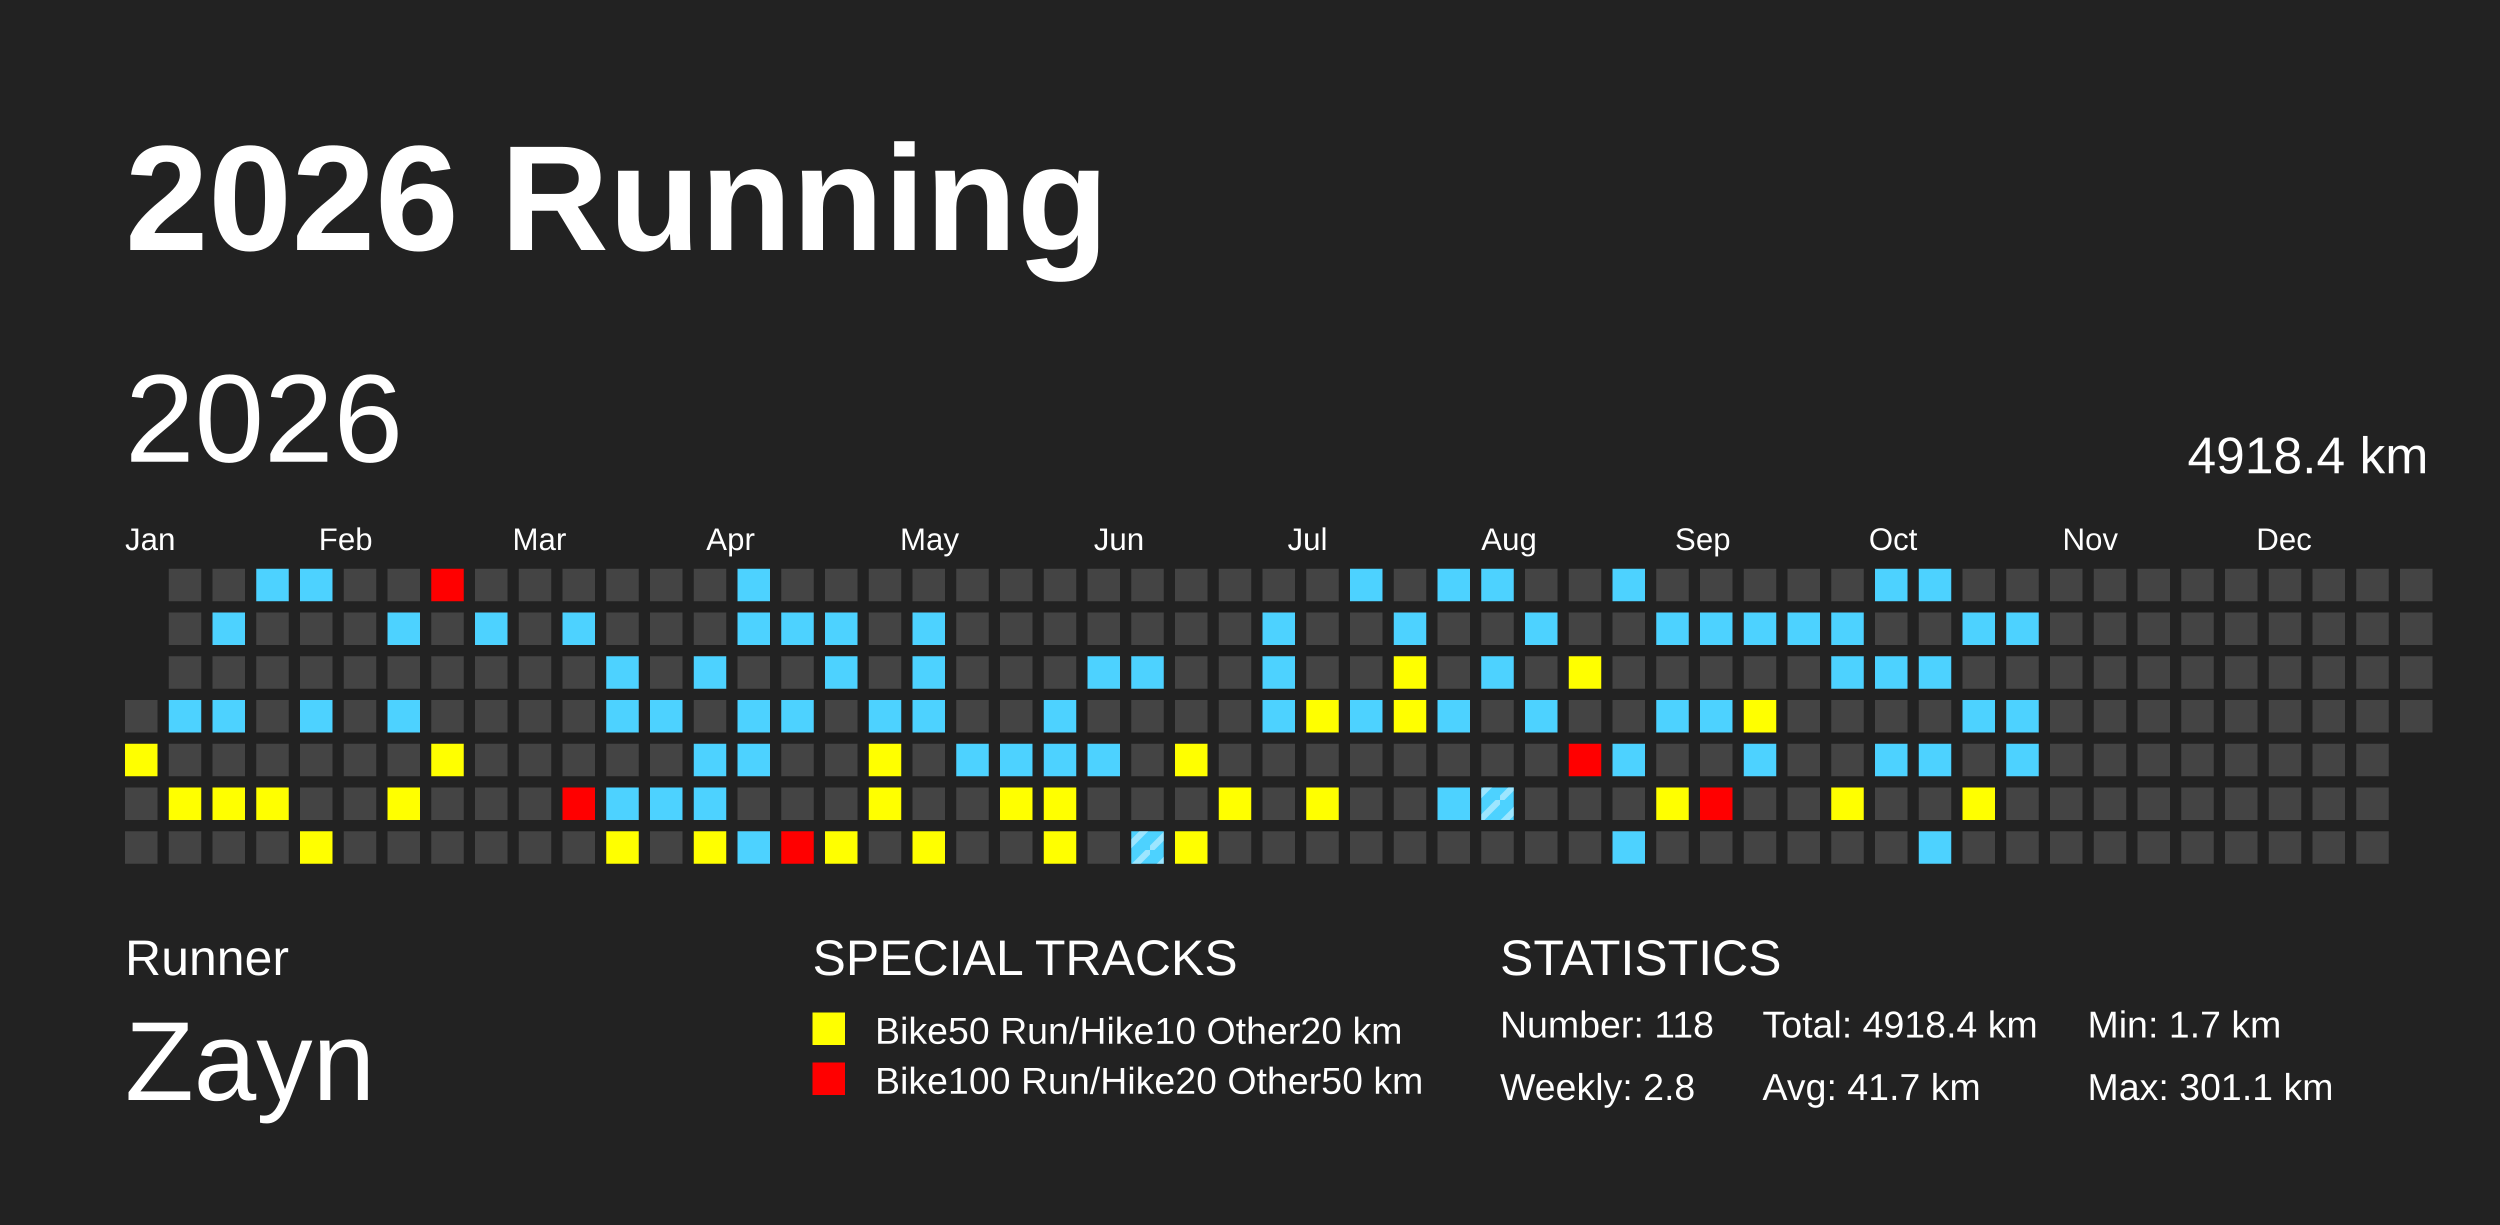
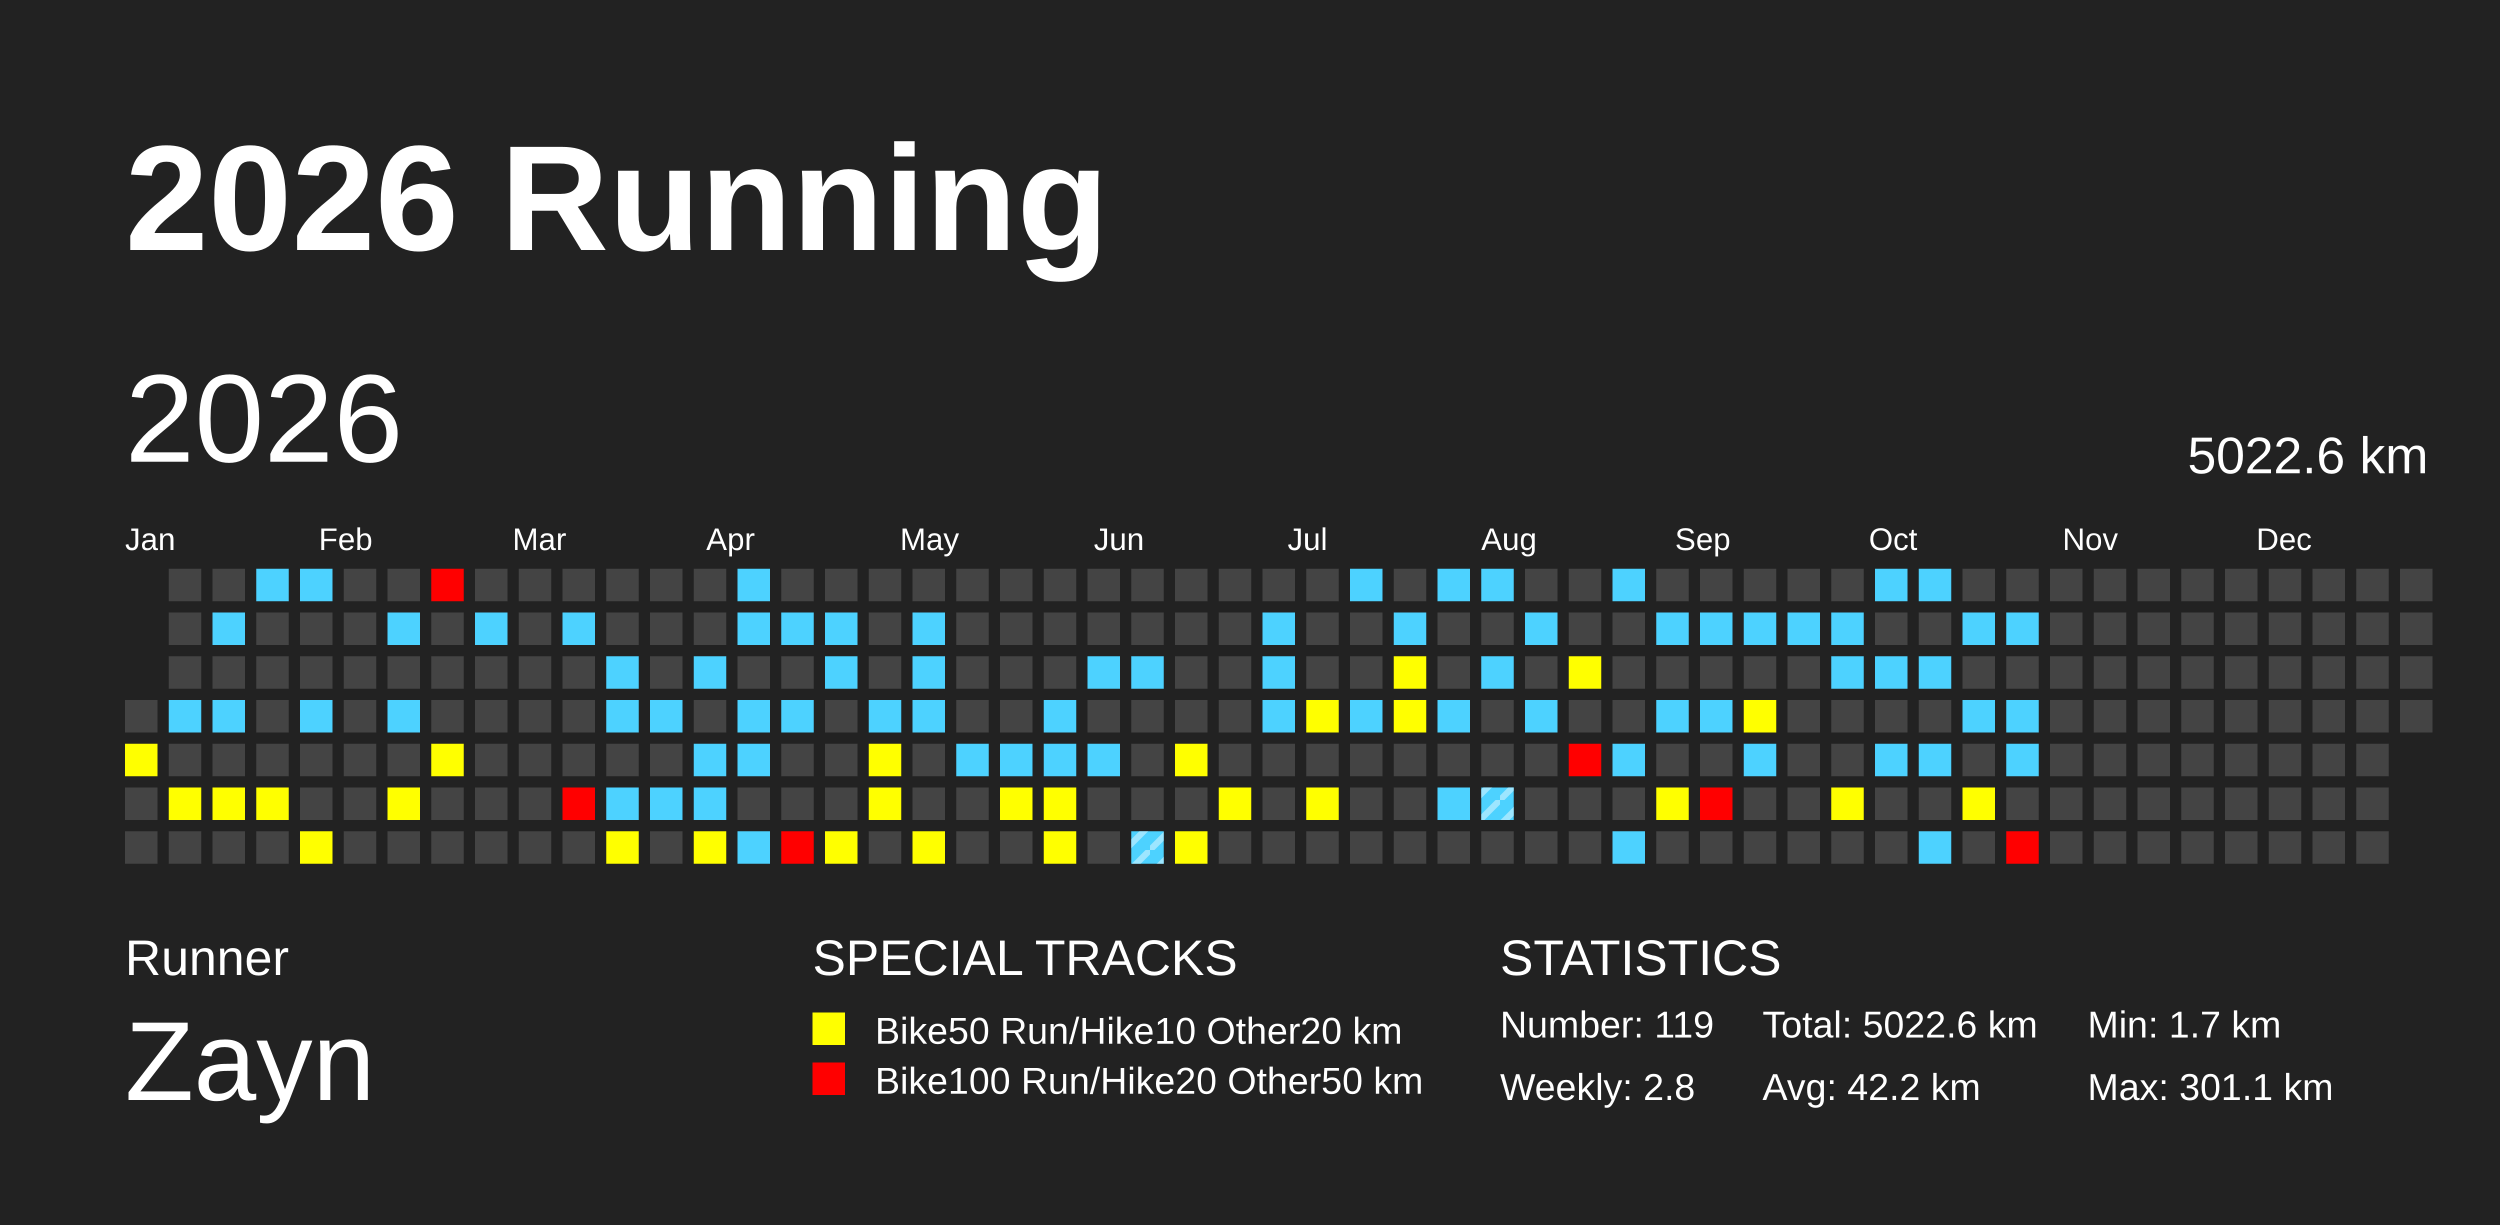
<svg xmlns="http://www.w3.org/2000/svg" baseProfile="full" height="98mm" version="1.1" viewBox="0,0,200,98" width="200mm">
  <defs>
    <pattern height="2" id="indoor-stripe" patternUnits="userSpaceOnUse" width="2">
      <line stroke="white" stroke-opacity="0.45" stroke-width="0.5" x1="0" x2="2" y1="2" y2="0" />
    </pattern>
  </defs>
  <rect fill="#222222" height="98" width="200" x="0" y="0" />
  <text fill="#FFFFFF" style="font-size:12px; font-family:Arial; font-weight:bold;" x="10" y="20">2026 Running</text>
  <text fill="#FFFFFF" style="font-size:4px; font-family:Arial" x="10" y="78">Runner</text>
  <text fill="#FFFFFF" style="font-size:9px; font-family:Arial" x="10" y="88">Zayn</text>
  <text fill="#FFFFFF" style="font-size:4px; font-family:Arial" x="65" y="78">SPECIAL TRACKS</text>
  <rect fill="yellow" height="2.6" width="2.6" x="65" y="81" />
  <text fill="#FFFFFF" style="font-size:3px; font-family:Arial" x="70" y="83.5">Bike50 Run/Hike10 Other20 km</text>
  <rect fill="red" height="2.6" width="2.6" x="65" y="85" />
  <text fill="#FFFFFF" style="font-size:3px; font-family:Arial" x="70" y="87.5">Bike100 Run/Hike20 Other50 km</text>
  <text fill="#FFFFFF" style="font-size:4px; font-family:Arial" x="120" y="78">STATISTICS</text>
-   <text fill="#FFFFFF" style="font-size:3px; font-family:Arial" x="120" y="83">Number: 118</text>
+   <text fill="#FFFFFF" style="font-size:3px; font-family:Arial" x="120" y="83">Number: 119</text>
  <text fill="#FFFFFF" style="font-size:3px; font-family:Arial" x="120" y="88">Weekly: 2.8</text>
-   <text fill="#FFFFFF" style="font-size:3px; font-family:Arial" x="141" y="83">Total: 4918.4 km</text>
-   <text fill="#FFFFFF" style="font-size:3px; font-family:Arial" x="141" y="88">Avg: 41.7 km</text>
+   <text fill="#FFFFFF" style="font-size:3px; font-family:Arial" x="141" y="83">Total: 5022.6 km</text>
+   <text fill="#FFFFFF" style="font-size:3px; font-family:Arial" x="141" y="88">Avg: 42.2 km</text>
  <text fill="#FFFFFF" style="font-size:3px; font-family:Arial" x="167" y="83">Min: 1.7 km</text>
  <text fill="#FFFFFF" style="font-size:3px; font-family:Arial" x="167" y="88">Max: 301.1 km</text>
  <text dominant-baseline="hanging" fill="#FFFFFF" style="font-size:10.0px; font-family:Arial;" x="10" y="30">2026</text>
-   <text dominant-baseline="hanging" fill="#FFFFFF" style="font-size:4.125px; font-family:Arial;" x="175" y="35">4918.4 km</text>
+   <text dominant-baseline="hanging" fill="#FFFFFF" style="font-size:4.125px; font-family:Arial;" x="175" y="35">5022.6 km</text>
  <text fill="#FFFFFF" style="font-size:2.5px; font-family:Arial" x="10.0" y="44">Jan</text>
  <text fill="#FFFFFF" style="font-size:2.5px; font-family:Arial" x="25.5" y="44">Feb</text>
  <text fill="#FFFFFF" style="font-size:2.5px; font-family:Arial" x="41.0" y="44">Mar</text>
  <text fill="#FFFFFF" style="font-size:2.5px; font-family:Arial" x="56.5" y="44">Apr</text>
  <text fill="#FFFFFF" style="font-size:2.5px; font-family:Arial" x="72.0" y="44">May</text>
  <text fill="#FFFFFF" style="font-size:2.5px; font-family:Arial" x="87.5" y="44">Jun</text>
  <text fill="#FFFFFF" style="font-size:2.5px; font-family:Arial" x="103.0" y="44">Jul</text>
  <text fill="#FFFFFF" style="font-size:2.5px; font-family:Arial" x="118.5" y="44">Aug</text>
  <text fill="#FFFFFF" style="font-size:2.5px; font-family:Arial" x="134.0" y="44">Sep</text>
  <text fill="#FFFFFF" style="font-size:2.5px; font-family:Arial" x="149.5" y="44">Oct</text>
  <text fill="#FFFFFF" style="font-size:2.5px; font-family:Arial" x="165.0" y="44">Nov</text>
  <text fill="#FFFFFF" style="font-size:2.5px; font-family:Arial" x="180.5" y="44">Dec</text>
  <rect fill="#444444" height="2.6" width="2.6" x="10.0" y="56.0" />
  <rect fill="yellow" height="2.6" width="2.6" x="10.0" y="59.5" />
  <rect fill="#444444" height="2.6" width="2.6" x="10.0" y="63.0" />
  <rect fill="#444444" height="2.6" width="2.6" x="10.0" y="66.5" />
  <rect fill="#444444" height="2.6" width="2.6" x="13.5" y="45.5" />
  <rect fill="#444444" height="2.6" width="2.6" x="13.5" y="49.0" />
  <rect fill="#444444" height="2.6" width="2.6" x="13.5" y="52.5" />
  <rect fill="#4dd2ff" height="2.6" width="2.6" x="13.5" y="56.0" />
  <rect fill="#444444" height="2.6" width="2.6" x="13.5" y="59.5" />
  <rect fill="yellow" height="2.6" width="2.6" x="13.5" y="63.0" />
  <rect fill="#444444" height="2.6" width="2.6" x="13.5" y="66.5" />
  <rect fill="#444444" height="2.6" width="2.6" x="17.0" y="45.5" />
  <rect fill="#4dd2ff" height="2.6" width="2.6" x="17.0" y="49.0" />
  <rect fill="#444444" height="2.6" width="2.6" x="17.0" y="52.5" />
  <rect fill="#4dd2ff" height="2.6" width="2.6" x="17.0" y="56.0" />
  <rect fill="#444444" height="2.6" width="2.6" x="17.0" y="59.5" />
  <rect fill="yellow" height="2.6" width="2.6" x="17.0" y="63.0" />
  <rect fill="#444444" height="2.6" width="2.6" x="17.0" y="66.5" />
  <rect fill="#4dd2ff" height="2.6" width="2.6" x="20.5" y="45.5" />
  <rect fill="#444444" height="2.6" width="2.6" x="20.5" y="49.0" />
  <rect fill="#444444" height="2.6" width="2.6" x="20.5" y="52.5" />
  <rect fill="#444444" height="2.6" width="2.6" x="20.5" y="56.0" />
  <rect fill="#444444" height="2.6" width="2.6" x="20.5" y="59.5" />
  <rect fill="yellow" height="2.6" width="2.6" x="20.5" y="63.0" />
  <rect fill="#444444" height="2.6" width="2.6" x="20.5" y="66.5" />
  <rect fill="#4dd2ff" height="2.6" width="2.6" x="24.0" y="45.5" />
  <rect fill="#444444" height="2.6" width="2.6" x="24.0" y="49.0" />
  <rect fill="#444444" height="2.6" width="2.6" x="24.0" y="52.5" />
  <rect fill="#4dd2ff" height="2.6" width="2.6" x="24.0" y="56.0" />
  <rect fill="#444444" height="2.6" width="2.6" x="24.0" y="59.5" />
  <rect fill="#444444" height="2.6" width="2.6" x="24.0" y="63.0" />
  <rect fill="yellow" height="2.6" width="2.6" x="24.0" y="66.5" />
  <rect fill="#444444" height="2.6" width="2.6" x="27.5" y="45.5" />
  <rect fill="#444444" height="2.6" width="2.6" x="27.5" y="49.0" />
  <rect fill="#444444" height="2.6" width="2.6" x="27.5" y="52.5" />
  <rect fill="#444444" height="2.6" width="2.6" x="27.5" y="56.0" />
  <rect fill="#444444" height="2.6" width="2.6" x="27.5" y="59.5" />
  <rect fill="#444444" height="2.6" width="2.6" x="27.5" y="63.0" />
  <rect fill="#444444" height="2.6" width="2.6" x="27.5" y="66.5" />
  <rect fill="#444444" height="2.6" width="2.6" x="31.0" y="45.5" />
  <rect fill="#4dd2ff" height="2.6" width="2.6" x="31.0" y="49.0" />
  <rect fill="#444444" height="2.6" width="2.6" x="31.0" y="52.5" />
  <rect fill="#4dd2ff" height="2.6" width="2.6" x="31.0" y="56.0" />
  <rect fill="#444444" height="2.6" width="2.6" x="31.0" y="59.5" />
  <rect fill="yellow" height="2.6" width="2.6" x="31.0" y="63.0" />
  <rect fill="#444444" height="2.6" width="2.6" x="31.0" y="66.5" />
  <rect fill="red" height="2.6" width="2.6" x="34.5" y="45.5" />
  <rect fill="#444444" height="2.6" width="2.6" x="34.5" y="49.0" />
  <rect fill="#444444" height="2.6" width="2.6" x="34.5" y="52.5" />
  <rect fill="#444444" height="2.6" width="2.6" x="34.5" y="56.0" />
  <rect fill="yellow" height="2.6" width="2.6" x="34.5" y="59.5" />
  <rect fill="#444444" height="2.6" width="2.6" x="34.5" y="63.0" />
  <rect fill="#444444" height="2.6" width="2.6" x="34.5" y="66.5" />
  <rect fill="#444444" height="2.6" width="2.6" x="38.0" y="45.5" />
  <rect fill="#4dd2ff" height="2.6" width="2.6" x="38.0" y="49.0" />
  <rect fill="#444444" height="2.6" width="2.6" x="38.0" y="52.5" />
  <rect fill="#444444" height="2.6" width="2.6" x="38.0" y="56.0" />
  <rect fill="#444444" height="2.6" width="2.6" x="38.0" y="59.5" />
  <rect fill="#444444" height="2.6" width="2.6" x="38.0" y="63.0" />
  <rect fill="#444444" height="2.6" width="2.6" x="38.0" y="66.5" />
  <rect fill="#444444" height="2.6" width="2.6" x="41.5" y="45.5" />
  <rect fill="#444444" height="2.6" width="2.6" x="41.5" y="49.0" />
  <rect fill="#444444" height="2.6" width="2.6" x="41.5" y="52.5" />
  <rect fill="#444444" height="2.6" width="2.6" x="41.5" y="56.0" />
  <rect fill="#444444" height="2.6" width="2.6" x="41.5" y="59.5" />
  <rect fill="#444444" height="2.6" width="2.6" x="41.5" y="63.0" />
  <rect fill="#444444" height="2.6" width="2.6" x="41.5" y="66.5" />
  <rect fill="#444444" height="2.6" width="2.6" x="45.0" y="45.5" />
  <rect fill="#4dd2ff" height="2.6" width="2.6" x="45.0" y="49.0" />
  <rect fill="#444444" height="2.6" width="2.6" x="45.0" y="52.5" />
  <rect fill="#444444" height="2.6" width="2.6" x="45.0" y="56.0" />
  <rect fill="#444444" height="2.6" width="2.6" x="45.0" y="59.5" />
  <rect fill="red" height="2.6" width="2.6" x="45.0" y="63.0" />
  <rect fill="#444444" height="2.6" width="2.6" x="45.0" y="66.5" />
  <rect fill="#444444" height="2.6" width="2.6" x="48.5" y="45.5" />
  <rect fill="#444444" height="2.6" width="2.6" x="48.5" y="49.0" />
  <rect fill="#4dd2ff" height="2.6" width="2.6" x="48.5" y="52.5" />
  <rect fill="#4dd2ff" height="2.6" width="2.6" x="48.5" y="56.0" />
  <rect fill="#444444" height="2.6" width="2.6" x="48.5" y="59.5" />
  <rect fill="#4dd2ff" height="2.6" width="2.6" x="48.5" y="63.0" />
  <rect fill="yellow" height="2.6" width="2.6" x="48.5" y="66.5" />
  <rect fill="#444444" height="2.6" width="2.6" x="52.0" y="45.5" />
  <rect fill="#444444" height="2.6" width="2.6" x="52.0" y="49.0" />
  <rect fill="#444444" height="2.6" width="2.6" x="52.0" y="52.5" />
  <rect fill="#4dd2ff" height="2.6" width="2.6" x="52.0" y="56.0" />
  <rect fill="#444444" height="2.6" width="2.6" x="52.0" y="59.5" />
  <rect fill="#4dd2ff" height="2.6" width="2.6" x="52.0" y="63.0" />
  <rect fill="#444444" height="2.6" width="2.6" x="52.0" y="66.5" />
  <rect fill="#444444" height="2.6" width="2.6" x="55.5" y="45.5" />
  <rect fill="#444444" height="2.6" width="2.6" x="55.5" y="49.0" />
  <rect fill="#4dd2ff" height="2.6" width="2.6" x="55.5" y="52.5" />
  <rect fill="#444444" height="2.6" width="2.6" x="55.5" y="56.0" />
  <rect fill="#4dd2ff" height="2.6" width="2.6" x="55.5" y="59.5" />
  <rect fill="#4dd2ff" height="2.6" width="2.6" x="55.5" y="63.0" />
  <rect fill="yellow" height="2.6" width="2.6" x="55.5" y="66.5" />
  <rect fill="#4dd2ff" height="2.6" width="2.6" x="59.0" y="45.5" />
  <rect fill="#4dd2ff" height="2.6" width="2.6" x="59.0" y="49.0" />
  <rect fill="#444444" height="2.6" width="2.6" x="59.0" y="52.5" />
  <rect fill="#4dd2ff" height="2.6" width="2.6" x="59.0" y="56.0" />
  <rect fill="#4dd2ff" height="2.6" width="2.6" x="59.0" y="59.5" />
  <rect fill="#444444" height="2.6" width="2.6" x="59.0" y="63.0" />
  <rect fill="#4dd2ff" height="2.6" width="2.6" x="59.0" y="66.5" />
  <rect fill="#444444" height="2.6" width="2.6" x="62.5" y="45.5" />
  <rect fill="#4dd2ff" height="2.6" width="2.6" x="62.5" y="49.0" />
  <rect fill="#444444" height="2.6" width="2.6" x="62.5" y="52.5" />
  <rect fill="#4dd2ff" height="2.6" width="2.6" x="62.5" y="56.0" />
  <rect fill="#444444" height="2.6" width="2.6" x="62.5" y="59.5" />
  <rect fill="#444444" height="2.6" width="2.6" x="62.5" y="63.0" />
  <rect fill="red" height="2.6" width="2.6" x="62.5" y="66.5" />
  <rect fill="#444444" height="2.6" width="2.6" x="66.0" y="45.5" />
  <rect fill="#4dd2ff" height="2.6" width="2.6" x="66.0" y="49.0" />
  <rect fill="#4dd2ff" height="2.6" width="2.6" x="66.0" y="52.5" />
  <rect fill="#444444" height="2.6" width="2.6" x="66.0" y="56.0" />
  <rect fill="#444444" height="2.6" width="2.6" x="66.0" y="59.5" />
  <rect fill="#444444" height="2.6" width="2.6" x="66.0" y="63.0" />
  <rect fill="yellow" height="2.6" width="2.6" x="66.0" y="66.5" />
  <rect fill="#444444" height="2.6" width="2.6" x="69.5" y="45.5" />
  <rect fill="#444444" height="2.6" width="2.6" x="69.5" y="49.0" />
  <rect fill="#444444" height="2.6" width="2.6" x="69.5" y="52.5" />
  <rect fill="#4dd2ff" height="2.6" width="2.6" x="69.5" y="56.0" />
  <rect fill="yellow" height="2.6" width="2.6" x="69.5" y="59.5" />
  <rect fill="yellow" height="2.6" width="2.6" x="69.5" y="63.0" />
  <rect fill="#444444" height="2.6" width="2.6" x="69.5" y="66.5" />
  <rect fill="#444444" height="2.6" width="2.6" x="73.0" y="45.5" />
  <rect fill="#4dd2ff" height="2.6" width="2.6" x="73.0" y="49.0" />
  <rect fill="#4dd2ff" height="2.6" width="2.6" x="73.0" y="52.5" />
  <rect fill="#4dd2ff" height="2.6" width="2.6" x="73.0" y="56.0" />
  <rect fill="#444444" height="2.6" width="2.6" x="73.0" y="59.5" />
  <rect fill="#444444" height="2.6" width="2.6" x="73.0" y="63.0" />
  <rect fill="yellow" height="2.6" width="2.6" x="73.0" y="66.5" />
  <rect fill="#444444" height="2.6" width="2.6" x="76.5" y="45.5" />
  <rect fill="#444444" height="2.6" width="2.6" x="76.5" y="49.0" />
  <rect fill="#444444" height="2.6" width="2.6" x="76.5" y="52.5" />
  <rect fill="#444444" height="2.6" width="2.6" x="76.5" y="56.0" />
  <rect fill="#4dd2ff" height="2.6" width="2.6" x="76.5" y="59.5" />
  <rect fill="#444444" height="2.6" width="2.6" x="76.5" y="63.0" />
  <rect fill="#444444" height="2.6" width="2.6" x="76.5" y="66.5" />
  <rect fill="#444444" height="2.6" width="2.6" x="80.0" y="45.5" />
  <rect fill="#444444" height="2.6" width="2.6" x="80.0" y="49.0" />
  <rect fill="#444444" height="2.6" width="2.6" x="80.0" y="52.5" />
  <rect fill="#444444" height="2.6" width="2.6" x="80.0" y="56.0" />
  <rect fill="#4dd2ff" height="2.6" width="2.6" x="80.0" y="59.5" />
  <rect fill="yellow" height="2.6" width="2.6" x="80.0" y="63.0" />
  <rect fill="#444444" height="2.6" width="2.6" x="80.0" y="66.5" />
  <rect fill="#444444" height="2.6" width="2.6" x="83.5" y="45.5" />
  <rect fill="#444444" height="2.6" width="2.6" x="83.5" y="49.0" />
  <rect fill="#444444" height="2.6" width="2.6" x="83.5" y="52.5" />
  <rect fill="#4dd2ff" height="2.6" width="2.6" x="83.5" y="56.0" />
  <rect fill="#4dd2ff" height="2.6" width="2.6" x="83.5" y="59.5" />
  <rect fill="yellow" height="2.6" width="2.6" x="83.5" y="63.0" />
  <rect fill="yellow" height="2.6" width="2.6" x="83.5" y="66.5" />
  <rect fill="#444444" height="2.6" width="2.6" x="87.0" y="45.5" />
  <rect fill="#444444" height="2.6" width="2.6" x="87.0" y="49.0" />
  <rect fill="#4dd2ff" height="2.6" width="2.6" x="87.0" y="52.5" />
  <rect fill="#444444" height="2.6" width="2.6" x="87.0" y="56.0" />
  <rect fill="#4dd2ff" height="2.6" width="2.6" x="87.0" y="59.5" />
  <rect fill="#444444" height="2.6" width="2.6" x="87.0" y="63.0" />
  <rect fill="#444444" height="2.6" width="2.6" x="87.0" y="66.5" />
  <rect fill="#444444" height="2.6" width="2.6" x="90.5" y="45.5" />
  <rect fill="#444444" height="2.6" width="2.6" x="90.5" y="49.0" />
  <rect fill="#4dd2ff" height="2.6" width="2.6" x="90.5" y="52.5" />
  <rect fill="#444444" height="2.6" width="2.6" x="90.5" y="56.0" />
  <rect fill="#444444" height="2.6" width="2.6" x="90.5" y="59.5" />
  <rect fill="#444444" height="2.6" width="2.6" x="90.5" y="63.0" />
  <rect fill="#4dd2ff" height="2.6" width="2.6" x="90.5" y="66.5" />
  <rect fill="url(#indoor-stripe)" height="2.6" width="2.6" x="90.5" y="66.5" />
  <rect fill="#444444" height="2.6" width="2.6" x="94.0" y="45.5" />
  <rect fill="#444444" height="2.6" width="2.6" x="94.0" y="49.0" />
  <rect fill="#444444" height="2.6" width="2.6" x="94.0" y="52.5" />
  <rect fill="#444444" height="2.6" width="2.6" x="94.0" y="56.0" />
  <rect fill="yellow" height="2.6" width="2.6" x="94.0" y="59.5" />
  <rect fill="#444444" height="2.6" width="2.6" x="94.0" y="63.0" />
  <rect fill="yellow" height="2.6" width="2.6" x="94.0" y="66.5" />
  <rect fill="#444444" height="2.6" width="2.6" x="97.5" y="45.5" />
  <rect fill="#444444" height="2.6" width="2.6" x="97.5" y="49.0" />
  <rect fill="#444444" height="2.6" width="2.6" x="97.5" y="52.5" />
  <rect fill="#444444" height="2.6" width="2.6" x="97.5" y="56.0" />
  <rect fill="#444444" height="2.6" width="2.6" x="97.5" y="59.5" />
  <rect fill="yellow" height="2.6" width="2.6" x="97.5" y="63.0" />
  <rect fill="#444444" height="2.6" width="2.6" x="97.5" y="66.5" />
  <rect fill="#444444" height="2.6" width="2.6" x="101.0" y="45.5" />
  <rect fill="#4dd2ff" height="2.6" width="2.6" x="101.0" y="49.0" />
  <rect fill="#4dd2ff" height="2.6" width="2.6" x="101.0" y="52.5" />
  <rect fill="#4dd2ff" height="2.6" width="2.6" x="101.0" y="56.0" />
  <rect fill="#444444" height="2.6" width="2.6" x="101.0" y="59.5" />
  <rect fill="#444444" height="2.6" width="2.6" x="101.0" y="63.0" />
  <rect fill="#444444" height="2.6" width="2.6" x="101.0" y="66.5" />
  <rect fill="#444444" height="2.6" width="2.6" x="104.5" y="45.5" />
  <rect fill="#444444" height="2.6" width="2.6" x="104.5" y="49.0" />
  <rect fill="#444444" height="2.6" width="2.6" x="104.5" y="52.5" />
  <rect fill="yellow" height="2.6" width="2.6" x="104.5" y="56.0" />
  <rect fill="#444444" height="2.6" width="2.6" x="104.5" y="59.5" />
  <rect fill="yellow" height="2.6" width="2.6" x="104.5" y="63.0" />
  <rect fill="#444444" height="2.6" width="2.6" x="104.5" y="66.5" />
  <rect fill="#4dd2ff" height="2.6" width="2.6" x="108.0" y="45.5" />
  <rect fill="#444444" height="2.6" width="2.6" x="108.0" y="49.0" />
  <rect fill="#444444" height="2.6" width="2.6" x="108.0" y="52.5" />
  <rect fill="#4dd2ff" height="2.6" width="2.6" x="108.0" y="56.0" />
  <rect fill="#444444" height="2.6" width="2.6" x="108.0" y="59.5" />
  <rect fill="#444444" height="2.6" width="2.6" x="108.0" y="63.0" />
  <rect fill="#444444" height="2.6" width="2.6" x="108.0" y="66.5" />
  <rect fill="#444444" height="2.6" width="2.6" x="111.5" y="45.5" />
  <rect fill="#4dd2ff" height="2.6" width="2.6" x="111.5" y="49.0" />
  <rect fill="yellow" height="2.6" width="2.6" x="111.5" y="52.5" />
  <rect fill="yellow" height="2.6" width="2.6" x="111.5" y="56.0" />
  <rect fill="#444444" height="2.6" width="2.6" x="111.5" y="59.5" />
  <rect fill="#444444" height="2.6" width="2.6" x="111.5" y="63.0" />
  <rect fill="#444444" height="2.6" width="2.6" x="111.5" y="66.5" />
  <rect fill="#4dd2ff" height="2.6" width="2.6" x="115.0" y="45.5" />
  <rect fill="#444444" height="2.6" width="2.6" x="115.0" y="49.0" />
  <rect fill="#444444" height="2.6" width="2.6" x="115.0" y="52.5" />
  <rect fill="#4dd2ff" height="2.6" width="2.6" x="115.0" y="56.0" />
  <rect fill="#444444" height="2.6" width="2.6" x="115.0" y="59.5" />
  <rect fill="#4dd2ff" height="2.6" width="2.6" x="115.0" y="63.0" />
  <rect fill="#444444" height="2.6" width="2.6" x="115.0" y="66.5" />
  <rect fill="#4dd2ff" height="2.6" width="2.6" x="118.5" y="45.5" />
  <rect fill="#444444" height="2.6" width="2.6" x="118.5" y="49.0" />
  <rect fill="#4dd2ff" height="2.6" width="2.6" x="118.5" y="52.5" />
  <rect fill="#444444" height="2.6" width="2.6" x="118.5" y="56.0" />
  <rect fill="#444444" height="2.6" width="2.6" x="118.5" y="59.5" />
  <rect fill="#4dd2ff" height="2.6" width="2.6" x="118.5" y="63.0" />
  <rect fill="url(#indoor-stripe)" height="2.6" width="2.6" x="118.5" y="63.0" />
  <rect fill="#444444" height="2.6" width="2.6" x="118.5" y="66.5" />
  <rect fill="#444444" height="2.6" width="2.6" x="122.0" y="45.5" />
  <rect fill="#4dd2ff" height="2.6" width="2.6" x="122.0" y="49.0" />
  <rect fill="#444444" height="2.6" width="2.6" x="122.0" y="52.5" />
  <rect fill="#4dd2ff" height="2.6" width="2.6" x="122.0" y="56.0" />
  <rect fill="#444444" height="2.6" width="2.6" x="122.0" y="59.5" />
  <rect fill="#444444" height="2.6" width="2.6" x="122.0" y="63.0" />
  <rect fill="#444444" height="2.6" width="2.6" x="122.0" y="66.5" />
  <rect fill="#444444" height="2.6" width="2.6" x="125.5" y="45.5" />
  <rect fill="#444444" height="2.6" width="2.6" x="125.5" y="49.0" />
  <rect fill="yellow" height="2.6" width="2.6" x="125.5" y="52.5" />
  <rect fill="#444444" height="2.6" width="2.6" x="125.5" y="56.0" />
  <rect fill="red" height="2.6" width="2.6" x="125.5" y="59.5" />
  <rect fill="#444444" height="2.6" width="2.6" x="125.5" y="63.0" />
  <rect fill="#444444" height="2.6" width="2.6" x="125.5" y="66.5" />
  <rect fill="#4dd2ff" height="2.6" width="2.6" x="129.0" y="45.5" />
  <rect fill="#444444" height="2.6" width="2.6" x="129.0" y="49.0" />
  <rect fill="#444444" height="2.6" width="2.6" x="129.0" y="52.5" />
  <rect fill="#444444" height="2.6" width="2.6" x="129.0" y="56.0" />
  <rect fill="#4dd2ff" height="2.6" width="2.6" x="129.0" y="59.5" />
  <rect fill="#444444" height="2.6" width="2.6" x="129.0" y="63.0" />
  <rect fill="#4dd2ff" height="2.6" width="2.6" x="129.0" y="66.5" />
  <rect fill="#444444" height="2.6" width="2.6" x="132.5" y="45.5" />
  <rect fill="#4dd2ff" height="2.6" width="2.6" x="132.5" y="49.0" />
  <rect fill="#444444" height="2.6" width="2.6" x="132.5" y="52.5" />
  <rect fill="#4dd2ff" height="2.6" width="2.6" x="132.5" y="56.0" />
  <rect fill="#444444" height="2.6" width="2.6" x="132.5" y="59.5" />
  <rect fill="yellow" height="2.6" width="2.6" x="132.5" y="63.0" />
  <rect fill="#444444" height="2.6" width="2.6" x="132.5" y="66.5" />
  <rect fill="#444444" height="2.6" width="2.6" x="136.0" y="45.5" />
  <rect fill="#4dd2ff" height="2.6" width="2.6" x="136.0" y="49.0" />
  <rect fill="#444444" height="2.6" width="2.6" x="136.0" y="52.5" />
  <rect fill="#4dd2ff" height="2.6" width="2.6" x="136.0" y="56.0" />
  <rect fill="#444444" height="2.6" width="2.6" x="136.0" y="59.5" />
  <rect fill="red" height="2.6" width="2.6" x="136.0" y="63.0" />
  <rect fill="#444444" height="2.6" width="2.6" x="136.0" y="66.5" />
  <rect fill="#444444" height="2.6" width="2.6" x="139.5" y="45.5" />
  <rect fill="#4dd2ff" height="2.6" width="2.6" x="139.5" y="49.0" />
  <rect fill="#444444" height="2.6" width="2.6" x="139.5" y="52.5" />
  <rect fill="yellow" height="2.6" width="2.6" x="139.5" y="56.0" />
  <rect fill="#4dd2ff" height="2.6" width="2.6" x="139.5" y="59.5" />
  <rect fill="#444444" height="2.6" width="2.6" x="139.5" y="63.0" />
  <rect fill="#444444" height="2.6" width="2.6" x="139.5" y="66.5" />
  <rect fill="#444444" height="2.6" width="2.6" x="143.0" y="45.5" />
  <rect fill="#4dd2ff" height="2.6" width="2.6" x="143.0" y="49.0" />
  <rect fill="#444444" height="2.6" width="2.6" x="143.0" y="52.5" />
  <rect fill="#444444" height="2.6" width="2.6" x="143.0" y="56.0" />
  <rect fill="#444444" height="2.6" width="2.6" x="143.0" y="59.5" />
  <rect fill="#444444" height="2.6" width="2.6" x="143.0" y="63.0" />
  <rect fill="#444444" height="2.6" width="2.6" x="143.0" y="66.5" />
  <rect fill="#444444" height="2.6" width="2.6" x="146.5" y="45.5" />
  <rect fill="#4dd2ff" height="2.6" width="2.6" x="146.5" y="49.0" />
  <rect fill="#4dd2ff" height="2.6" width="2.6" x="146.5" y="52.5" />
  <rect fill="#444444" height="2.6" width="2.6" x="146.5" y="56.0" />
  <rect fill="#444444" height="2.6" width="2.6" x="146.5" y="59.5" />
  <rect fill="yellow" height="2.6" width="2.6" x="146.5" y="63.0" />
  <rect fill="#444444" height="2.6" width="2.6" x="146.5" y="66.5" />
  <rect fill="#4dd2ff" height="2.6" width="2.6" x="150.0" y="45.5" />
  <rect fill="#444444" height="2.6" width="2.6" x="150.0" y="49.0" />
  <rect fill="#4dd2ff" height="2.6" width="2.6" x="150.0" y="52.5" />
  <rect fill="#444444" height="2.6" width="2.6" x="150.0" y="56.0" />
  <rect fill="#4dd2ff" height="2.6" width="2.6" x="150.0" y="59.5" />
  <rect fill="#444444" height="2.6" width="2.6" x="150.0" y="63.0" />
  <rect fill="#444444" height="2.6" width="2.6" x="150.0" y="66.5" />
  <rect fill="#4dd2ff" height="2.6" width="2.6" x="153.5" y="45.5" />
  <rect fill="#444444" height="2.6" width="2.6" x="153.5" y="49.0" />
  <rect fill="#4dd2ff" height="2.6" width="2.6" x="153.5" y="52.5" />
  <rect fill="#444444" height="2.6" width="2.6" x="153.5" y="56.0" />
  <rect fill="#4dd2ff" height="2.6" width="2.6" x="153.5" y="59.5" />
  <rect fill="#444444" height="2.6" width="2.6" x="153.5" y="63.0" />
  <rect fill="#4dd2ff" height="2.6" width="2.6" x="153.5" y="66.5" />
  <rect fill="#444444" height="2.6" width="2.6" x="157.0" y="45.5" />
  <rect fill="#4dd2ff" height="2.6" width="2.6" x="157.0" y="49.0" />
  <rect fill="#444444" height="2.6" width="2.6" x="157.0" y="52.5" />
  <rect fill="#4dd2ff" height="2.6" width="2.6" x="157.0" y="56.0" />
  <rect fill="#444444" height="2.6" width="2.6" x="157.0" y="59.5" />
  <rect fill="yellow" height="2.6" width="2.6" x="157.0" y="63.0" />
  <rect fill="#444444" height="2.6" width="2.6" x="157.0" y="66.5" />
  <rect fill="#444444" height="2.6" width="2.6" x="160.5" y="45.5" />
  <rect fill="#4dd2ff" height="2.6" width="2.6" x="160.5" y="49.0" />
  <rect fill="#444444" height="2.6" width="2.6" x="160.5" y="52.5" />
  <rect fill="#4dd2ff" height="2.6" width="2.6" x="160.5" y="56.0" />
  <rect fill="#4dd2ff" height="2.6" width="2.6" x="160.5" y="59.5" />
  <rect fill="#444444" height="2.6" width="2.6" x="160.5" y="63.0" />
-   <rect fill="#444444" height="2.6" width="2.6" x="160.5" y="66.5" />
+   <rect fill="red" height="2.6" width="2.6" x="160.5" y="66.5" />
  <rect fill="#444444" height="2.6" width="2.6" x="164.0" y="45.5" />
  <rect fill="#444444" height="2.6" width="2.6" x="164.0" y="49.0" />
  <rect fill="#444444" height="2.6" width="2.6" x="164.0" y="52.5" />
  <rect fill="#444444" height="2.6" width="2.6" x="164.0" y="56.0" />
  <rect fill="#444444" height="2.6" width="2.6" x="164.0" y="59.5" />
  <rect fill="#444444" height="2.6" width="2.6" x="164.0" y="63.0" />
  <rect fill="#444444" height="2.6" width="2.6" x="164.0" y="66.5" />
  <rect fill="#444444" height="2.6" width="2.6" x="167.5" y="45.5" />
  <rect fill="#444444" height="2.6" width="2.6" x="167.5" y="49.0" />
  <rect fill="#444444" height="2.6" width="2.6" x="167.5" y="52.5" />
  <rect fill="#444444" height="2.6" width="2.6" x="167.5" y="56.0" />
  <rect fill="#444444" height="2.6" width="2.6" x="167.5" y="59.5" />
  <rect fill="#444444" height="2.6" width="2.6" x="167.5" y="63.0" />
  <rect fill="#444444" height="2.6" width="2.6" x="167.5" y="66.5" />
  <rect fill="#444444" height="2.6" width="2.6" x="171.0" y="45.5" />
  <rect fill="#444444" height="2.6" width="2.6" x="171.0" y="49.0" />
  <rect fill="#444444" height="2.6" width="2.6" x="171.0" y="52.5" />
  <rect fill="#444444" height="2.6" width="2.6" x="171.0" y="56.0" />
  <rect fill="#444444" height="2.6" width="2.6" x="171.0" y="59.5" />
  <rect fill="#444444" height="2.6" width="2.6" x="171.0" y="63.0" />
  <rect fill="#444444" height="2.6" width="2.6" x="171.0" y="66.5" />
  <rect fill="#444444" height="2.6" width="2.6" x="174.5" y="45.5" />
  <rect fill="#444444" height="2.6" width="2.6" x="174.5" y="49.0" />
  <rect fill="#444444" height="2.6" width="2.6" x="174.5" y="52.5" />
  <rect fill="#444444" height="2.6" width="2.6" x="174.5" y="56.0" />
  <rect fill="#444444" height="2.6" width="2.6" x="174.5" y="59.5" />
  <rect fill="#444444" height="2.6" width="2.6" x="174.5" y="63.0" />
  <rect fill="#444444" height="2.6" width="2.6" x="174.5" y="66.5" />
  <rect fill="#444444" height="2.6" width="2.6" x="178.0" y="45.5" />
  <rect fill="#444444" height="2.6" width="2.6" x="178.0" y="49.0" />
  <rect fill="#444444" height="2.6" width="2.6" x="178.0" y="52.5" />
  <rect fill="#444444" height="2.6" width="2.6" x="178.0" y="56.0" />
  <rect fill="#444444" height="2.6" width="2.6" x="178.0" y="59.5" />
  <rect fill="#444444" height="2.6" width="2.6" x="178.0" y="63.0" />
  <rect fill="#444444" height="2.6" width="2.6" x="178.0" y="66.5" />
  <rect fill="#444444" height="2.6" width="2.6" x="181.5" y="45.5" />
  <rect fill="#444444" height="2.6" width="2.6" x="181.5" y="49.0" />
  <rect fill="#444444" height="2.6" width="2.6" x="181.5" y="52.5" />
  <rect fill="#444444" height="2.6" width="2.6" x="181.5" y="56.0" />
  <rect fill="#444444" height="2.6" width="2.6" x="181.5" y="59.5" />
  <rect fill="#444444" height="2.6" width="2.6" x="181.5" y="63.0" />
  <rect fill="#444444" height="2.6" width="2.6" x="181.5" y="66.5" />
  <rect fill="#444444" height="2.6" width="2.6" x="185.0" y="45.5" />
  <rect fill="#444444" height="2.6" width="2.6" x="185.0" y="49.0" />
  <rect fill="#444444" height="2.6" width="2.6" x="185.0" y="52.5" />
  <rect fill="#444444" height="2.6" width="2.6" x="185.0" y="56.0" />
  <rect fill="#444444" height="2.6" width="2.6" x="185.0" y="59.5" />
  <rect fill="#444444" height="2.6" width="2.6" x="185.0" y="63.0" />
  <rect fill="#444444" height="2.6" width="2.6" x="185.0" y="66.5" />
  <rect fill="#444444" height="2.6" width="2.6" x="188.5" y="45.5" />
  <rect fill="#444444" height="2.6" width="2.6" x="188.5" y="49.0" />
  <rect fill="#444444" height="2.6" width="2.6" x="188.5" y="52.5" />
  <rect fill="#444444" height="2.6" width="2.6" x="188.5" y="56.0" />
  <rect fill="#444444" height="2.6" width="2.6" x="188.5" y="59.5" />
  <rect fill="#444444" height="2.6" width="2.6" x="188.5" y="63.0" />
  <rect fill="#444444" height="2.6" width="2.6" x="188.5" y="66.5" />
  <rect fill="#444444" height="2.6" width="2.6" x="192.0" y="45.5" />
  <rect fill="#444444" height="2.6" width="2.6" x="192.0" y="49.0" />
  <rect fill="#444444" height="2.6" width="2.6" x="192.0" y="52.5" />
  <rect fill="#444444" height="2.6" width="2.6" x="192.0" y="56.0" />
</svg>
